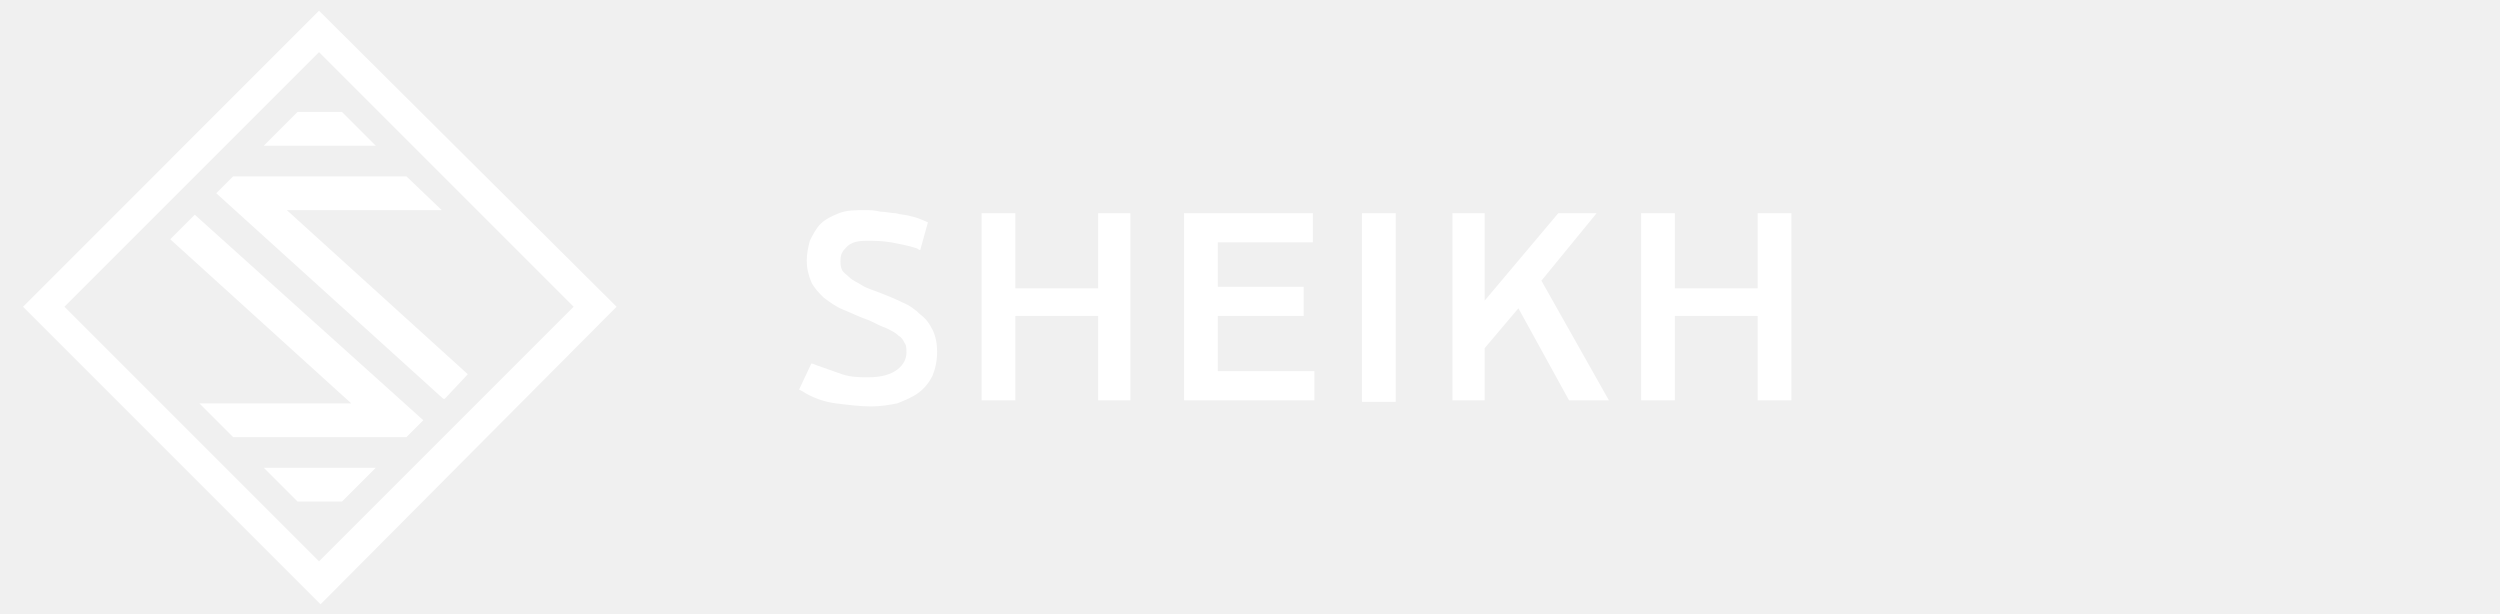
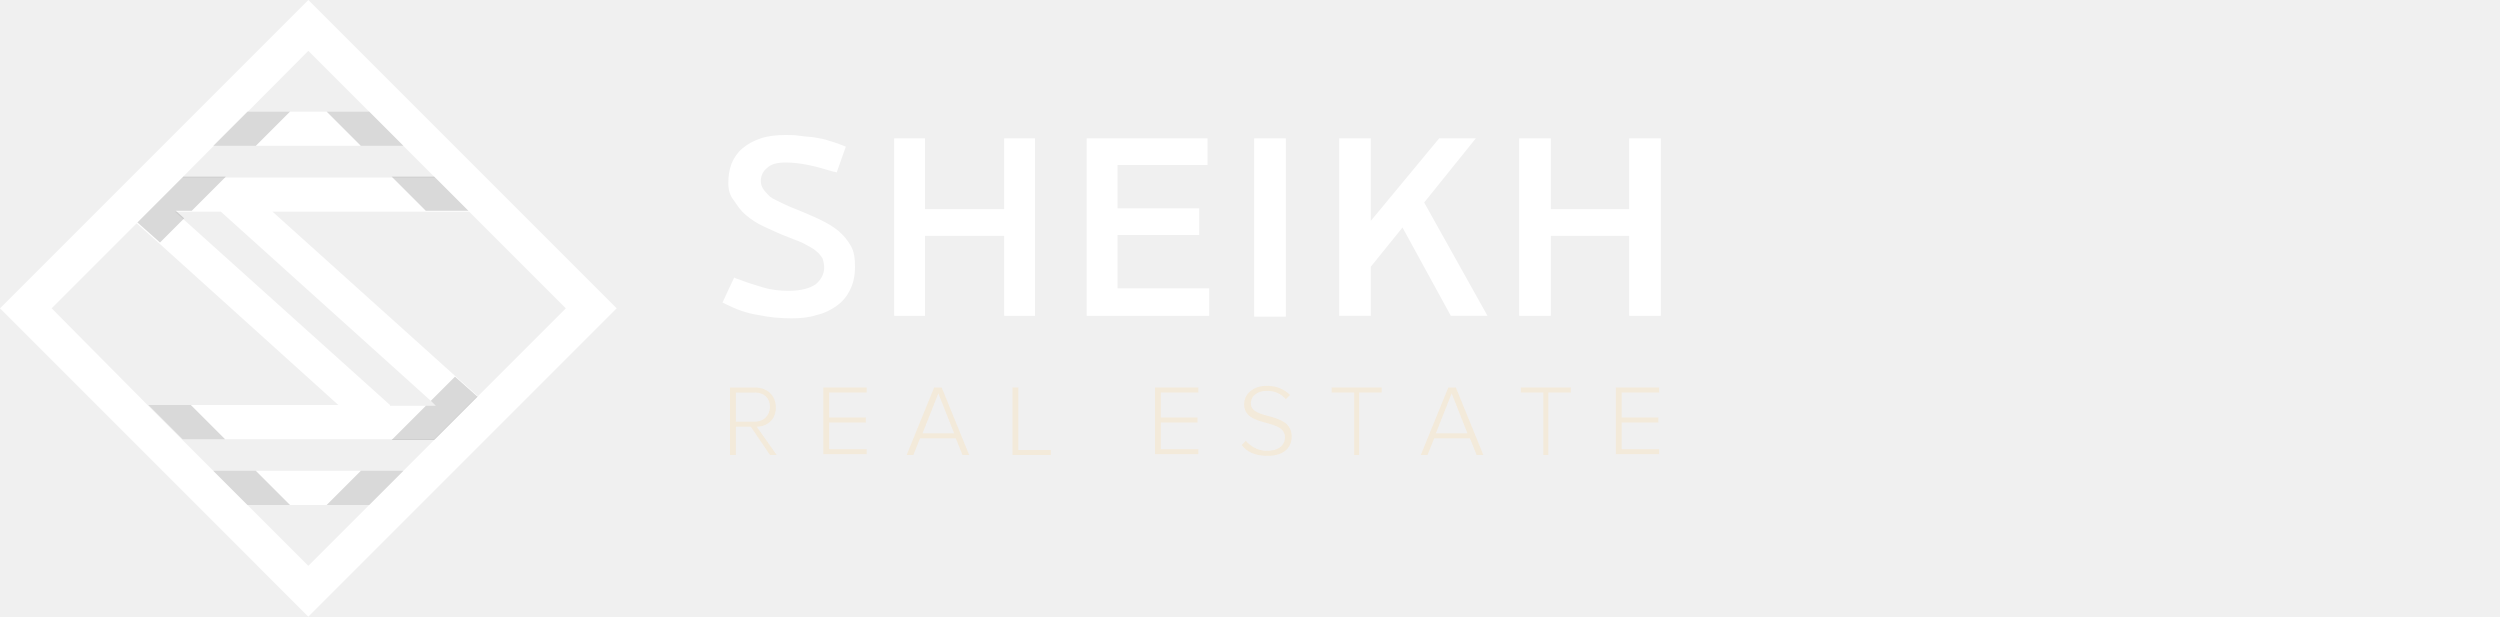
- <svg xmlns="http://www.w3.org/2000/svg" version="1.1" id="Слой_1" x="0px" y="0px" viewBox="0 0 163 40" style="enable-background:new 0 0 163 40;" xml:space="preserve">
+ <svg xmlns="http://www.w3.org/2000/svg" version="1.1" id="Слой_1" x="0px" y="0px" viewBox="0 0 300 74" style="enable-background:new 0 0 300 74;" xml:space="preserve">
  <style type="text/css">
	.st0{fill:#FFFFFF;}
+ 	.st1{opacity:0.15;}
+ 	.st2{opacity:0.8;}
+ 	.st3{fill:#F4E8D4;}
</style>
  <g>
    <g>
-       <path class="st0" d="M52.6,17c0-0.5,0.1-0.9,0.2-1.3c0.2-0.4,0.4-0.8,0.7-1.1c0.3-0.3,0.7-0.5,1.2-0.7c0.5-0.2,1.1-0.2,1.7-0.2    c0.3,0,0.6,0,1,0.1c0.3,0,0.7,0.1,1,0.1c0.3,0.1,0.7,0.1,1,0.2c0.5,0.1,1.1,0.4,1.1,0.4L60,16.3c0,0-0.1,0-0.2-0.1    c-0.6-0.2-1.2-0.3-1.7-0.4c-0.6-0.1-1.1-0.1-1.6-0.1c-0.6,0-1,0.1-1.3,0.4c-0.3,0.3-0.4,0.5-0.4,0.9c0,0.2,0,0.4,0.1,0.6    c0.1,0.2,0.3,0.3,0.5,0.5c0.2,0.2,0.5,0.3,0.8,0.5c0.3,0.2,0.7,0.3,1.2,0.5c0.5,0.2,1,0.4,1.4,0.6c0.5,0.2,0.9,0.5,1.2,0.8    c0.4,0.3,0.6,0.6,0.8,1c0.2,0.4,0.3,0.9,0.3,1.4c0,0.6-0.1,1.1-0.3,1.6c-0.2,0.4-0.5,0.8-0.9,1.1c-0.4,0.3-0.9,0.5-1.4,0.7    c-0.5,0.1-1.1,0.2-1.7,0.2c-0.7,0-1.5-0.1-2.3-0.2c-0.8-0.1-1.6-0.4-2.2-0.8l-0.2-0.1l0.8-1.7c0,0,0.1,0,0.3,0.1    c0.6,0.2,1.1,0.4,1.7,0.6c0.6,0.2,1.2,0.2,1.7,0.2c0.9,0,1.5-0.2,1.9-0.5c0.4-0.3,0.6-0.7,0.6-1.1c0-0.2,0-0.5-0.1-0.6    c-0.1-0.2-0.2-0.4-0.4-0.5c-0.2-0.2-0.4-0.3-0.8-0.5c-0.3-0.1-0.7-0.3-1.1-0.5c-0.6-0.2-1.2-0.5-1.7-0.7c-0.5-0.2-0.9-0.5-1.3-0.8    c-0.3-0.3-0.6-0.6-0.8-1C52.7,17.9,52.6,17.5,52.6,17z" />
-       <polygon class="st0" points="102.3,26.1 99,20.1 96.8,22.7 96.8,26.1 94.7,26.1 94.7,13.9 96.8,13.9 96.8,19.6 101.6,13.9     104.1,13.9 100.5,18.3 104.9,26.1   " />
+       <path class="st0" d="M54.6,45.1L32.7,25.4h23.6l-4.1-4.1H21.9l-5.5,5.5l2.7,2.4l21.5,19.4H17.8l4.1,4.1h30.2l5.2-5.2L54.6,45.1z     M46.8,48.6L22,26.3l-1-0.9h5.5l25.2,22.7l0.6,0.6H46.8z" />
+       <polygon class="st0" points="48.4,17.5 25.6,17.5 29.7,13.4 44.3,13.4   " />
+       <path class="st0" d="M37,0L0,37l37,37l37-37L37,0z M48.4,56.5L37,67.9l-7.3-7.3l-4.1-4.1l-3.7-3.7l-4.1-4.1L6.2,37l10.2-10.2    L37,6.1l7.3,7.3l4.1,4.1l7.8,7.8L67.9,37L57.3,47.6l-5.2,5.2L48.4,56.5z" />
+       <polygon class="st0" points="48.4,56.5 44.3,60.6 29.7,60.6 25.6,56.5   " />
+       <path class="st1" d="M29.7,13.4l-4.1,4.1h5.1l4.1-4.1H29.7z M30.7,56.5h-5.1l4.1,4.1h5.1L30.7,56.5z M22.9,48.6h-5.1l4.1,4.1H27    L22.9,48.6z M43.3,56.5l-4.1,4.1h5.1l4.1-4.1H43.3z M57.3,47.6l-2.7-2.4l-2.9,2.9l0.6,0.6h-1.2L47,52.8h5.1L67.9,37L57.3,47.6z     M52.1,21.2H47l4.1,4.1h5.1L52.1,21.2z M44.3,13.4h-5.1l4.1,4.1h5.1L44.3,13.4z M27.1,21.2h-5.1l-5.5,5.5l2.7,2.4l2.9-2.9l-1-0.9    h1.9L27.1,21.2z" />
    </g>
-     <polygon class="st0" points="73.7,13.9 73.7,26.1 71.6,26.1 71.6,20.6 66.2,20.6 66.2,26.1 64,26.1 64,13.9 66.2,13.9 66.2,18.8    71.6,18.8 71.6,13.9  " />
-     <rect x="88.8" y="13.9" class="st0" width="2.2" height="12.3" />
-     <polygon class="st0" points="116.8,13.9 116.8,26.1 114.6,26.1 114.6,20.6 109.2,20.6 109.2,26.1 107,26.1 107,13.9 109.2,13.9    109.2,18.8 114.6,18.8 114.6,13.9  " />
-     <polygon class="st0" points="85.7,24.2 85.7,26.1 77.2,26.1 77.2,13.9 85.6,13.9 85.6,15.8 79.4,15.8 79.4,18.7 85,18.7 85,20.6    79.4,20.6 79.4,24.2  " />
-   </g>
-   <g>
-     <path class="st0" d="M20.8,0.7L1.5,20l19.4,19.4L40.2,20L20.8,0.7z M20.8,36.6L20.8,36.6L4.2,20L20.8,3.4l0,0L37.4,20L20.8,36.6z" />
    <g>
-       <polygon class="st0" points="27.1,9.5 27,9.5 24.8,7.3 24.8,7.3   " />
+       <g class="st2">
+         <path class="st3" d="M92.4,54.6l-2.3-3.4h-1.8v3.4h-0.7v-8.1h3c1.4,0,2.5,0.9,2.5,2.4c0,1.5-1.1,2.3-2.3,2.3l2.4,3.4H92.4z      M92.4,48.8c0-1-0.7-1.7-1.8-1.7h-2.3v3.5h2.3C91.7,50.6,92.4,49.8,92.4,48.8z" />
+         <path class="st3" d="M98.8,54.6v-8.1h5.2v0.6h-4.5v3h4.4v0.6h-4.4v3.2h4.5v0.6H98.8z" />
+         <path class="st3" d="M115.5,54.6l-0.8-2h-4.3l-0.8,2h-0.8l3.3-8.1h0.9l3.3,8.1H115.5z M112.6,47.2l-1.9,4.8h3.8L112.6,47.2z" />
+         <path class="st3" d="M121.5,54.6v-8.1h0.7v7.5h3.9v0.6H121.5z" />
+         <path class="st3" d="M138.6,54.6v-8.1h5.2v0.6h-4.5v3h4.4v0.6h-4.4v3.2h4.5v0.6H138.6z" />
+         <path class="st3" d="M149,53.4l0.5-0.5c0.5,0.6,1.4,1.2,2.5,1.2c1.7,0,2.2-0.9,2.2-1.6c0-2.4-4.9-1.1-4.9-4     c0-1.3,1.2-2.2,2.7-2.2c1.2,0,2.1,0.4,2.8,1.1l-0.5,0.5c-0.6-0.7-1.4-1-2.3-1c-1.1,0-1.9,0.6-1.9,1.5c0,2.1,4.9,0.9,4.9,4     c0,1.1-0.7,2.3-2.9,2.3C150.6,54.7,149.6,54.2,149,53.4z" />
+         <path class="st3" d="M162.5,54.6v-7.5h-2.7v-0.6h6v0.6h-2.7v7.5H162.5z" />
+         <path class="st3" d="M177.2,54.6l-0.8-2h-4.3l-0.8,2h-0.8l3.3-8.1h0.9l3.3,8.1H177.2z M174.2,47.2l-1.9,4.8h3.8L174.2,47.2z" />
+         <path class="st3" d="M185.2,54.6v-7.5h-2.7v-0.6h6v0.6h-2.7v7.5H185.2z" />
+         <path class="st3" d="M193.9,54.6v-8.1h5.2v0.6h-4.5v3h4.4v0.6h-4.4v3.2h4.5v0.6H193.9z" />
+       </g>
      <g>
-         <path class="st0" d="M12.7,14L12.7,14l-1.6,1.6l11.8,10.7H13l2.2,2.2h11.3l1.1-1.1L12.7,14z M14.1,12.6L14.1,12.6" />
-         <polygon class="st0" points="30.5,24.4 29,26 28.9,26 14.1,12.6 15.2,11.5 26.5,11.5 28.8,13.7 18.7,13.7    " />
-         <polygon class="st0" points="22.3,7.3 24.5,9.5 17.2,9.5 19.4,7.3    " />
-         <polygon class="st0" points="24.5,30.5 22.3,32.7 19.4,32.7 17.2,30.5    " />
+         <g>
+           <g>
+             <path class="st0" d="M87.4,22c0-0.9,0.1-1.6,0.4-2.4c0.3-0.7,0.7-1.3,1.3-1.8c0.6-0.5,1.3-0.9,2.2-1.2c0.9-0.3,1.9-0.4,3-0.4       c0.5,0,1.1,0,1.7,0.1c0.6,0.1,1.2,0.1,1.8,0.2c0.6,0.1,1.2,0.2,1.7,0.4c0.8,0.2,2,0.7,2,0.7l-1.1,3.1c0,0-0.2-0.1-0.4-0.1       c-1-0.3-2-0.6-3-0.8c-1-0.2-1.9-0.3-2.7-0.3c-1.1,0-1.8,0.2-2.3,0.7c-0.5,0.4-0.7,1-0.7,1.5c0,0.4,0.1,0.7,0.3,1       c0.2,0.3,0.5,0.6,0.8,0.9c0.4,0.3,0.9,0.5,1.5,0.8c0.6,0.3,1.3,0.6,2.1,0.9c0.9,0.4,1.7,0.7,2.5,1.1c0.8,0.4,1.5,0.8,2.1,1.3       c0.6,0.5,1.1,1.1,1.5,1.8c0.4,0.7,0.5,1.5,0.5,2.5c0,1.1-0.2,2-0.6,2.8c-0.4,0.8-0.9,1.4-1.6,1.9c-0.7,0.5-1.5,0.9-2.4,1.1       c-0.9,0.3-1.9,0.4-3,0.4c-1.3,0-2.6-0.1-4-0.4c-1.4-0.2-2.7-0.7-3.9-1.3l-0.4-0.2l1.4-3c0,0,0.1,0.1,0.5,0.2c1,0.4,2,0.7,3,1       c1,0.3,2.1,0.4,3,0.4c1.5,0,2.6-0.3,3.3-0.8c0.6-0.5,1-1.2,1-2c0-0.4-0.1-0.8-0.2-1.1c-0.2-0.3-0.4-0.6-0.8-0.9       c-0.3-0.3-0.8-0.5-1.3-0.8c-0.5-0.3-1.2-0.5-1.9-0.8c-1.1-0.4-2.1-0.9-3-1.3c-0.9-0.4-1.6-0.9-2.2-1.4c-0.6-0.5-1-1.1-1.4-1.7       C87.6,23.5,87.4,22.8,87.4,22z" />
+             <polygon class="st0" points="174.1,37.9 168.3,27.3 164.5,32 164.5,37.9 160.7,37.9 160.7,16.6 164.5,16.6 164.5,26.5        172.7,16.6 177.1,16.6 170.9,24.3 178.5,37.9      " />
+           </g>
+           <polygon class="st0" points="124.2,16.6 124.2,37.9 120.5,37.9 120.5,28.3 111,28.3 111,37.9 107.3,37.9 107.3,16.6 111,16.6       111,25.1 120.5,25.1 120.5,16.6     " />
+           <rect x="150.5" y="16.6" class="st0" width="3.8" height="21.4" />
+           <polygon class="st0" points="199.3,16.6 199.3,37.9 195.5,37.9 195.5,28.3 186.1,28.3 186.1,37.9 182.3,37.9 182.3,16.6       186.1,16.6 186.1,25.1 195.5,25.1 195.5,16.6     " />
+           <polygon class="st0" points="145.1,34.6 145.1,37.9 130.4,37.9 130.4,16.6 144.9,16.6 144.9,19.8 134.1,19.8 134.1,25 143.9,25       143.9,28.2 134.1,28.2 134.1,34.6     " />
+         </g>
      </g>
-       <polygon class="st0" points="27.1,30.5 24.8,32.7 24.8,32.7 27,30.5   " />
    </g>
  </g>
</svg>
